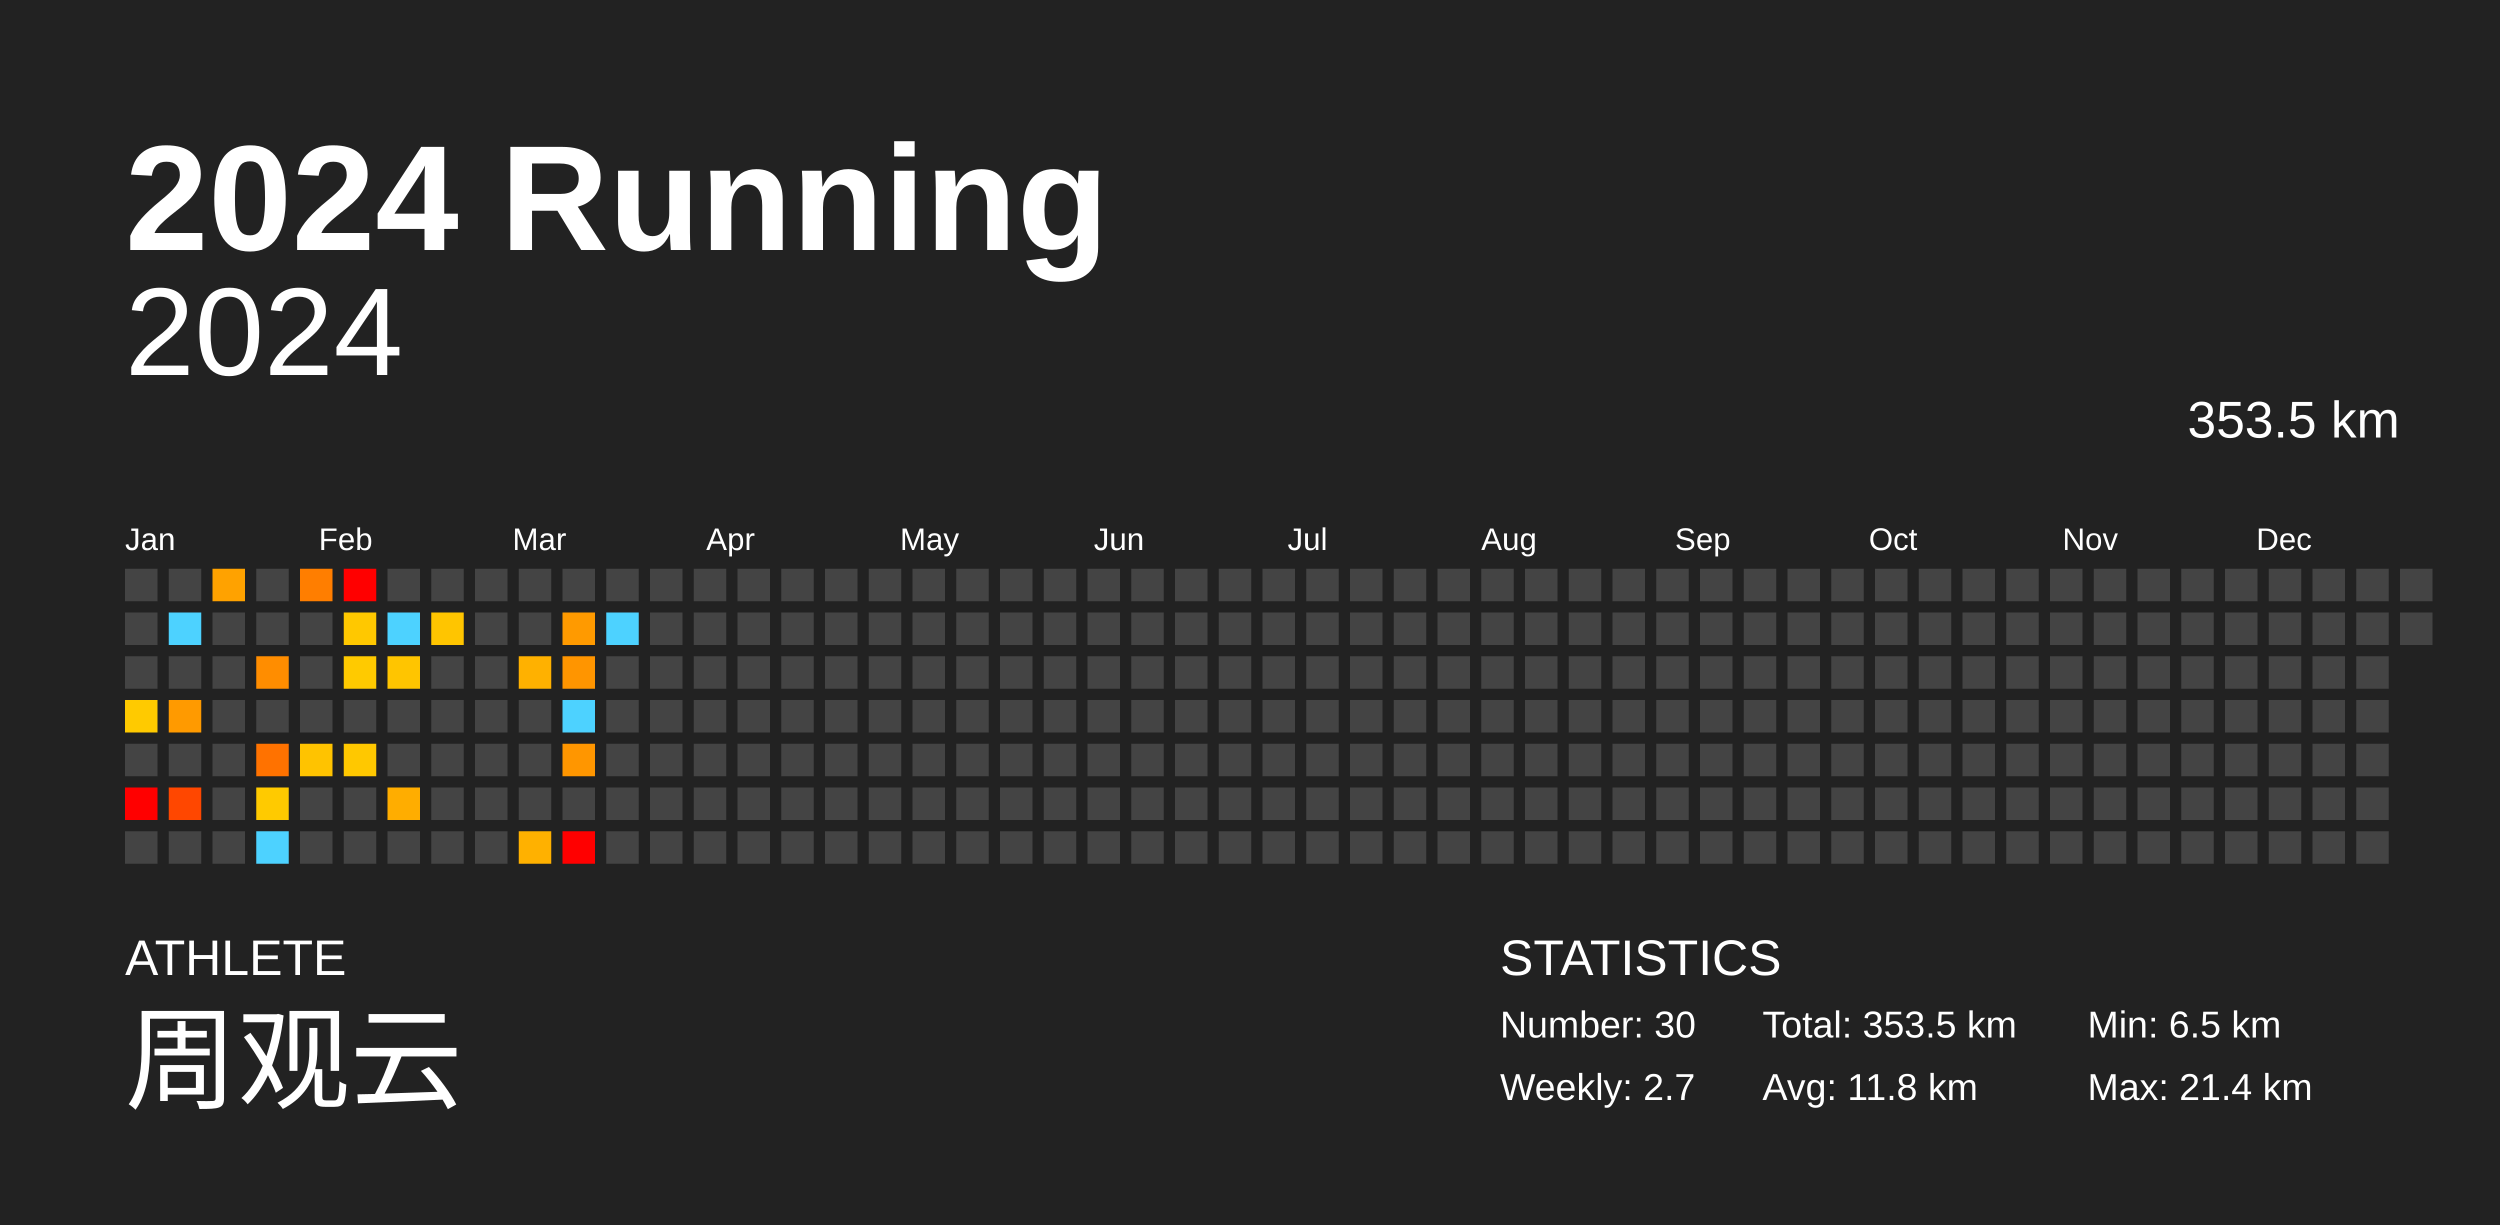
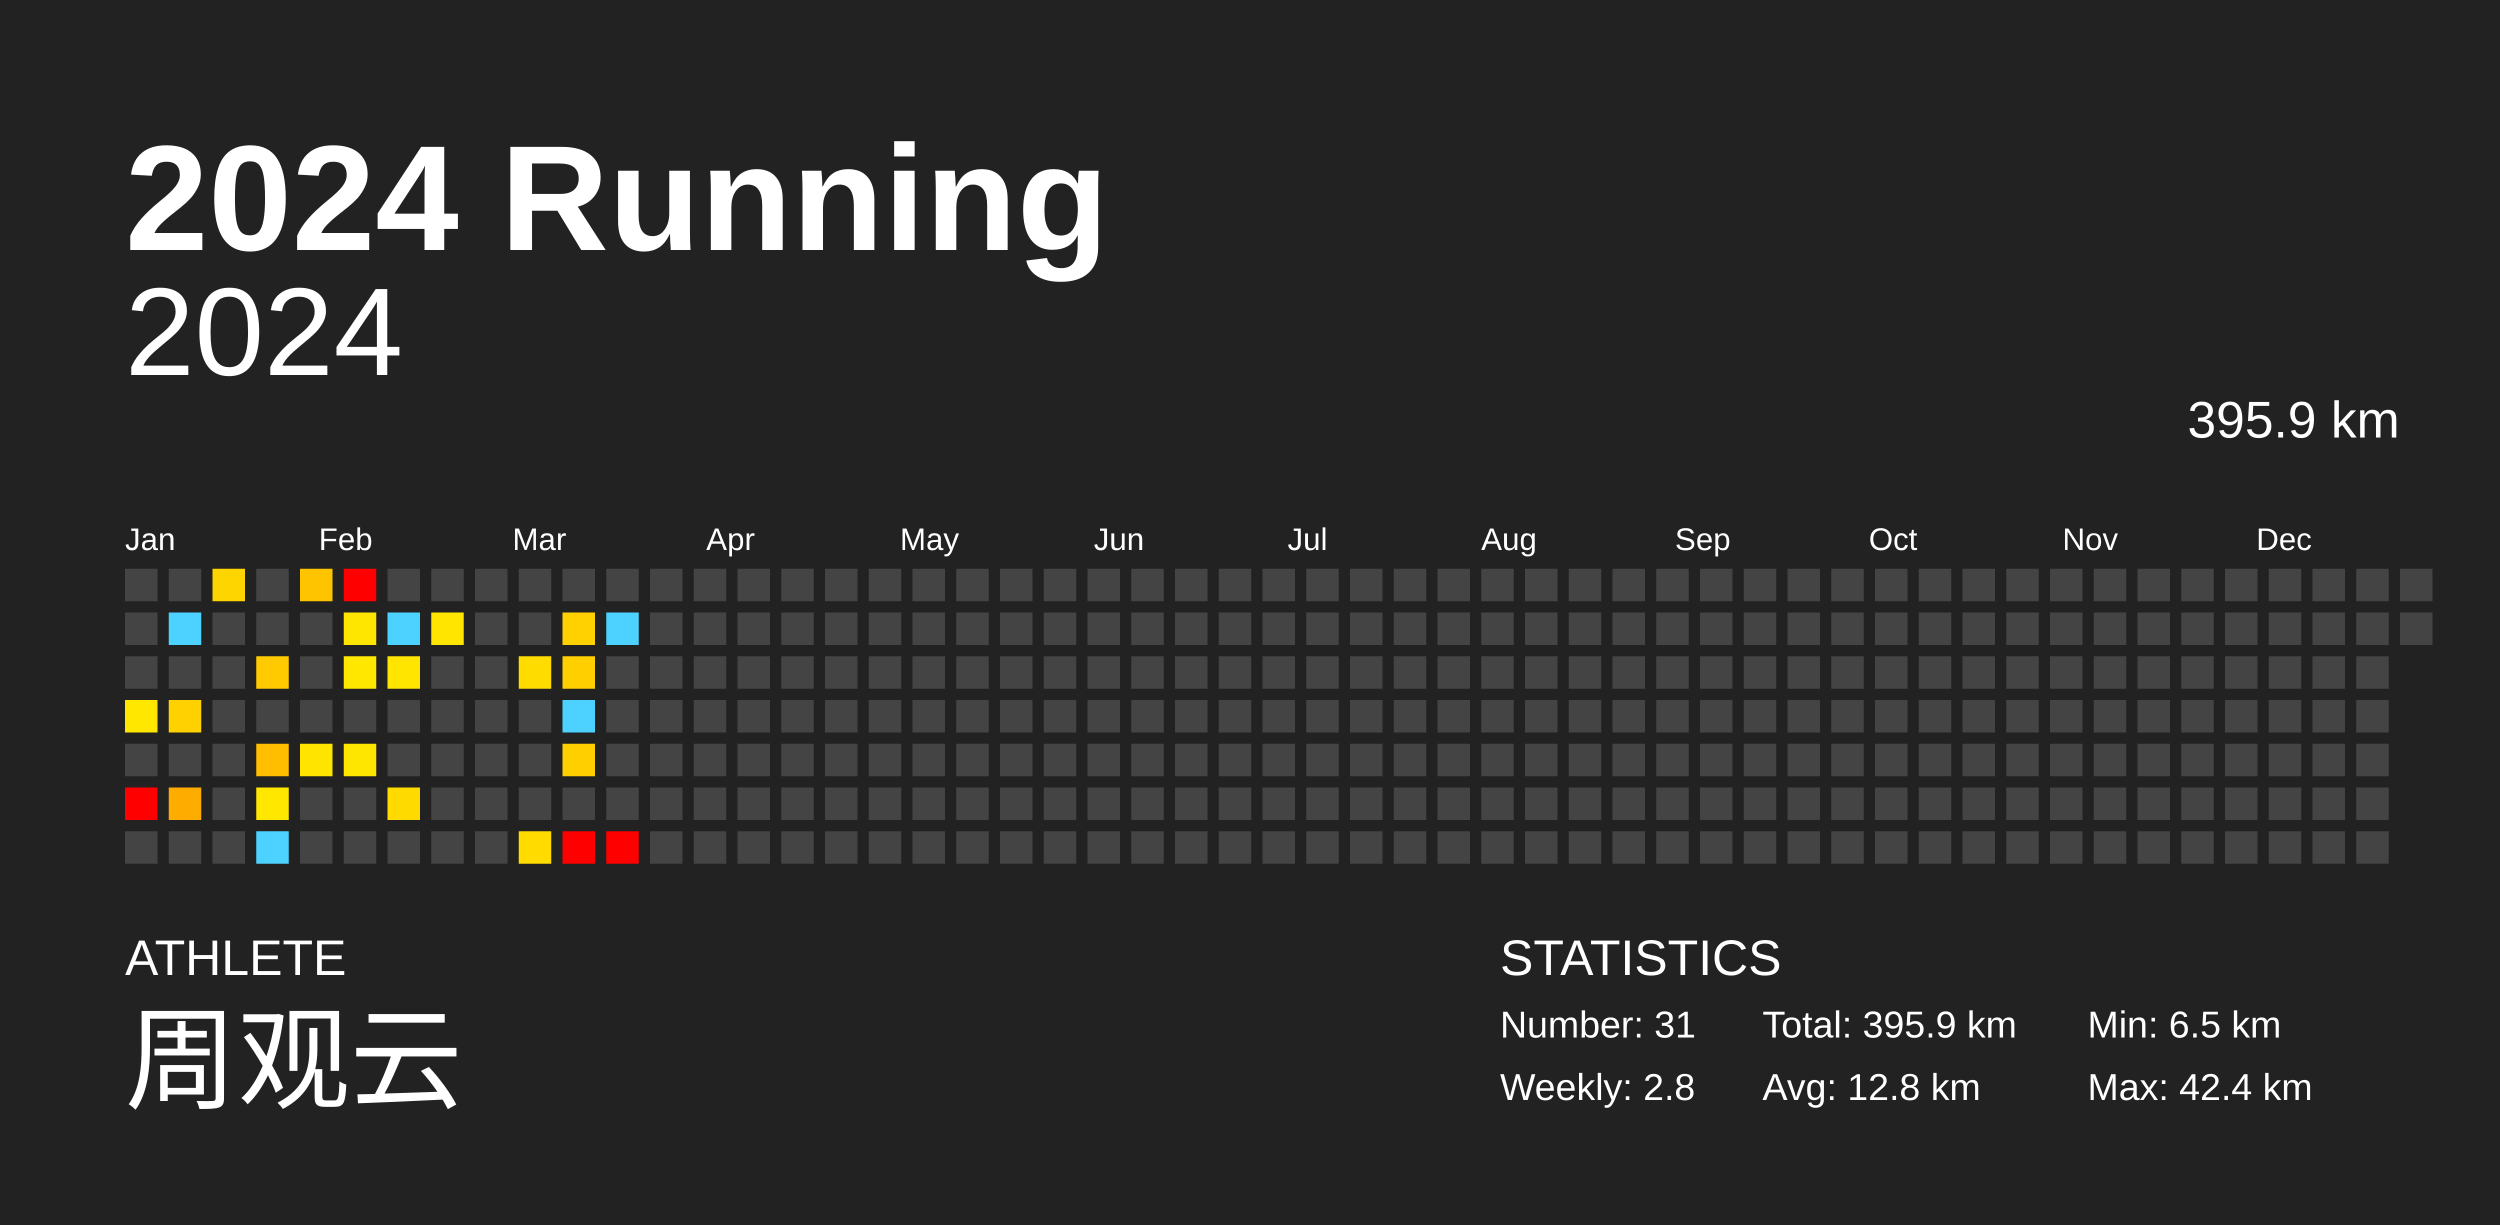
<svg xmlns="http://www.w3.org/2000/svg" baseProfile="full" height="98mm" version="1.1" viewBox="0,0,200,98" width="200mm">
  <defs />
  <rect fill="#222222" height="98" width="200" x="0" y="0" />
  <text fill="#FFFFFF" style="font-size:12px; font-family:Arial; font-weight:bold;" x="10" y="20">2024 Running</text>
  <text fill="#FFFFFF" style="font-size:4px; font-family:Arial" x="10" y="78">ATHLETE</text>
  <text fill="#FFFFFF" style="font-size:9px; font-family:Arial" x="10" y="88">周观云</text>
  <text fill="#FFFFFF" style="font-size:4px; font-family:Arial" x="120" y="78">STATISTICS</text>
-   <text fill="#FFFFFF" style="font-size:3px; font-family:Arial" x="120" y="83">Number: 30</text>
-   <text fill="#FFFFFF" style="font-size:3px; font-family:Arial" x="120" y="88">Weekly: 2.7</text>
-   <text fill="#FFFFFF" style="font-size:3px; font-family:Arial" x="141" y="83">Total: 353.5 km</text>
-   <text fill="#FFFFFF" style="font-size:3px; font-family:Arial" x="141" y="88">Avg: 11.8 km</text>
+   <text fill="#FFFFFF" style="font-size:3px; font-family:Arial" x="120" y="83">Number: 31</text>
+   <text fill="#FFFFFF" style="font-size:3px; font-family:Arial" x="120" y="88">Weekly: 2.8</text>
+   <text fill="#FFFFFF" style="font-size:3px; font-family:Arial" x="141" y="83">Total: 395.9 km</text>
+   <text fill="#FFFFFF" style="font-size:3px; font-family:Arial" x="141" y="88">Avg: 12.8 km</text>
  <text fill="#FFFFFF" style="font-size:3px; font-family:Arial" x="167" y="83">Min: 6.5 km</text>
-   <text fill="#FFFFFF" style="font-size:3px; font-family:Arial" x="167" y="88">Max: 21.4 km</text>
+   <text fill="#FFFFFF" style="font-size:3px; font-family:Arial" x="167" y="88">Max: 42.4 km</text>
  <text alignment-baseline="hanging" fill="#FFFFFF" style="font-size:10.0px; font-family:Arial;" x="10" y="30">2024</text>
-   <text alignment-baseline="hanging" fill="#FFFFFF" style="font-size:4.125px; font-family:Arial;" x="175" y="35">353.5 km</text>
+   <text alignment-baseline="hanging" fill="#FFFFFF" style="font-size:4.125px; font-family:Arial;" x="175" y="35">395.9 km</text>
  <text fill="#FFFFFF" style="font-size:2.5px; font-family:Arial" x="10.0" y="44">Jan</text>
  <text fill="#FFFFFF" style="font-size:2.5px; font-family:Arial" x="25.5" y="44">Feb</text>
  <text fill="#FFFFFF" style="font-size:2.5px; font-family:Arial" x="41.0" y="44">Mar</text>
  <text fill="#FFFFFF" style="font-size:2.5px; font-family:Arial" x="56.5" y="44">Apr</text>
  <text fill="#FFFFFF" style="font-size:2.5px; font-family:Arial" x="72.0" y="44">May</text>
  <text fill="#FFFFFF" style="font-size:2.5px; font-family:Arial" x="87.5" y="44">Jun</text>
  <text fill="#FFFFFF" style="font-size:2.5px; font-family:Arial" x="103.0" y="44">Jul</text>
  <text fill="#FFFFFF" style="font-size:2.5px; font-family:Arial" x="118.5" y="44">Aug</text>
  <text fill="#FFFFFF" style="font-size:2.5px; font-family:Arial" x="134.0" y="44">Sep</text>
  <text fill="#FFFFFF" style="font-size:2.5px; font-family:Arial" x="149.5" y="44">Oct</text>
  <text fill="#FFFFFF" style="font-size:2.5px; font-family:Arial" x="165.0" y="44">Nov</text>
  <text fill="#FFFFFF" style="font-size:2.5px; font-family:Arial" x="180.5" y="44">Dec</text>
  <rect fill="#444444" height="2.6" width="2.6" x="10.0" y="45.5" />
  <rect fill="#444444" height="2.6" width="2.6" x="10.0" y="49.0" />
  <rect fill="#444444" height="2.6" width="2.6" x="10.0" y="52.5" />
-   <rect fill="#ffca00" height="2.6" width="2.6" x="10.0" y="56.0" />
+   <rect fill="#ffe700" height="2.6" width="2.6" x="10.0" y="56.0" />
  <rect fill="#444444" height="2.6" width="2.6" x="10.0" y="59.5" />
  <rect fill="red" height="2.6" width="2.6" x="10.0" y="63.0" />
  <rect fill="#444444" height="2.6" width="2.6" x="10.0" y="66.5" />
  <rect fill="#444444" height="2.6" width="2.6" x="13.5" y="45.5" />
  <rect fill="#4dd2ff" height="2.6" width="2.6" x="13.5" y="49.0" />
  <rect fill="#444444" height="2.6" width="2.6" x="13.5" y="52.5" />
-   <rect fill="#ff9a00" height="2.6" width="2.6" x="13.5" y="56.0" />
+   <rect fill="#ffd100" height="2.6" width="2.6" x="13.5" y="56.0" />
  <rect fill="#444444" height="2.6" width="2.6" x="13.5" y="59.5" />
-   <rect fill="#ff4700" height="2.6" width="2.6" x="13.5" y="63.0" />
+   <rect fill="#ffac00" height="2.6" width="2.6" x="13.5" y="63.0" />
  <rect fill="#444444" height="2.6" width="2.6" x="13.5" y="66.5" />
-   <rect fill="#ffa200" height="2.6" width="2.6" x="17.0" y="45.5" />
+   <rect fill="#ffd500" height="2.6" width="2.6" x="17.0" y="45.5" />
  <rect fill="#444444" height="2.6" width="2.6" x="17.0" y="49.0" />
  <rect fill="#444444" height="2.6" width="2.6" x="17.0" y="52.5" />
  <rect fill="#444444" height="2.6" width="2.6" x="17.0" y="56.0" />
  <rect fill="#444444" height="2.6" width="2.6" x="17.0" y="59.5" />
  <rect fill="#444444" height="2.6" width="2.6" x="17.0" y="63.0" />
  <rect fill="#444444" height="2.6" width="2.6" x="17.0" y="66.5" />
  <rect fill="#444444" height="2.6" width="2.6" x="20.5" y="45.5" />
  <rect fill="#444444" height="2.6" width="2.6" x="20.5" y="49.0" />
-   <rect fill="#ff8d00" height="2.6" width="2.6" x="20.5" y="52.5" />
+   <rect fill="#ffcb00" height="2.6" width="2.6" x="20.5" y="52.5" />
  <rect fill="#444444" height="2.6" width="2.6" x="20.5" y="56.0" />
-   <rect fill="#ff7200" height="2.6" width="2.6" x="20.5" y="59.5" />
-   <rect fill="#ffca00" height="2.6" width="2.6" x="20.5" y="63.0" />
+   <rect fill="#ffbf00" height="2.6" width="2.6" x="20.5" y="59.5" />
+   <rect fill="#ffe700" height="2.6" width="2.6" x="20.5" y="63.0" />
  <rect fill="#4dd2ff" height="2.6" width="2.6" x="20.5" y="66.5" />
-   <rect fill="#ff7e00" height="2.6" width="2.6" x="24.0" y="45.5" />
+   <rect fill="#ffc400" height="2.6" width="2.6" x="24.0" y="45.5" />
  <rect fill="#444444" height="2.6" width="2.6" x="24.0" y="49.0" />
  <rect fill="#444444" height="2.6" width="2.6" x="24.0" y="52.5" />
  <rect fill="#444444" height="2.6" width="2.6" x="24.0" y="56.0" />
-   <rect fill="#ffc300" height="2.6" width="2.6" x="24.0" y="59.5" />
+   <rect fill="#ffe400" height="2.6" width="2.6" x="24.0" y="59.5" />
  <rect fill="#444444" height="2.6" width="2.6" x="24.0" y="63.0" />
  <rect fill="#444444" height="2.6" width="2.6" x="24.0" y="66.5" />
  <rect fill="red" height="2.6" width="2.6" x="27.5" y="45.5" />
-   <rect fill="#ffc800" height="2.6" width="2.6" x="27.5" y="49.0" />
-   <rect fill="#ffca00" height="2.6" width="2.6" x="27.5" y="52.5" />
+   <rect fill="#ffe600" height="2.6" width="2.6" x="27.5" y="49.0" />
+   <rect fill="#ffe700" height="2.6" width="2.6" x="27.5" y="52.5" />
  <rect fill="#444444" height="2.6" width="2.6" x="27.5" y="56.0" />
-   <rect fill="#ffc800" height="2.6" width="2.6" x="27.5" y="59.5" />
+   <rect fill="#ffe600" height="2.6" width="2.6" x="27.5" y="59.5" />
  <rect fill="#444444" height="2.6" width="2.6" x="27.5" y="63.0" />
  <rect fill="#444444" height="2.6" width="2.6" x="27.5" y="66.5" />
  <rect fill="#444444" height="2.6" width="2.6" x="31.0" y="45.5" />
  <rect fill="#4dd2ff" height="2.6" width="2.6" x="31.0" y="49.0" />
-   <rect fill="#ffc500" height="2.6" width="2.6" x="31.0" y="52.5" />
+   <rect fill="#ffe500" height="2.6" width="2.6" x="31.0" y="52.5" />
  <rect fill="#444444" height="2.6" width="2.6" x="31.0" y="56.0" />
  <rect fill="#444444" height="2.6" width="2.6" x="31.0" y="59.5" />
-   <rect fill="#ffad00" height="2.6" width="2.6" x="31.0" y="63.0" />
+   <rect fill="#ffda00" height="2.6" width="2.6" x="31.0" y="63.0" />
  <rect fill="#444444" height="2.6" width="2.6" x="31.0" y="66.5" />
  <rect fill="#444444" height="2.6" width="2.6" x="34.5" y="45.5" />
-   <rect fill="#ffc500" height="2.6" width="2.6" x="34.5" y="49.0" />
+   <rect fill="#ffe500" height="2.6" width="2.6" x="34.5" y="49.0" />
  <rect fill="#444444" height="2.6" width="2.6" x="34.5" y="52.5" />
  <rect fill="#444444" height="2.6" width="2.6" x="34.5" y="56.0" />
  <rect fill="#444444" height="2.6" width="2.6" x="34.5" y="59.5" />
  <rect fill="#444444" height="2.6" width="2.6" x="34.5" y="63.0" />
  <rect fill="#444444" height="2.6" width="2.6" x="34.5" y="66.5" />
  <rect fill="#444444" height="2.6" width="2.6" x="38.0" y="45.5" />
  <rect fill="#444444" height="2.6" width="2.6" x="38.0" y="49.0" />
  <rect fill="#444444" height="2.6" width="2.6" x="38.0" y="52.5" />
  <rect fill="#444444" height="2.6" width="2.6" x="38.0" y="56.0" />
  <rect fill="#444444" height="2.6" width="2.6" x="38.0" y="59.5" />
  <rect fill="#444444" height="2.6" width="2.6" x="38.0" y="63.0" />
  <rect fill="#444444" height="2.6" width="2.6" x="38.0" y="66.5" />
  <rect fill="#444444" height="2.6" width="2.6" x="41.5" y="45.5" />
  <rect fill="#444444" height="2.6" width="2.6" x="41.5" y="49.0" />
-   <rect fill="#ffb100" height="2.6" width="2.6" x="41.5" y="52.5" />
+   <rect fill="#ffdc00" height="2.6" width="2.6" x="41.5" y="52.5" />
  <rect fill="#444444" height="2.6" width="2.6" x="41.5" y="56.0" />
  <rect fill="#444444" height="2.6" width="2.6" x="41.5" y="59.5" />
  <rect fill="#444444" height="2.6" width="2.6" x="41.5" y="63.0" />
-   <rect fill="#ffb100" height="2.6" width="2.6" x="41.5" y="66.5" />
+   <rect fill="#ffdb00" height="2.6" width="2.6" x="41.5" y="66.5" />
  <rect fill="#444444" height="2.6" width="2.6" x="45.0" y="45.5" />
-   <rect fill="#ff9a00" height="2.6" width="2.6" x="45.0" y="49.0" />
-   <rect fill="#ff9500" height="2.6" width="2.6" x="45.0" y="52.5" />
+   <rect fill="#ffd100" height="2.6" width="2.6" x="45.0" y="49.0" />
+   <rect fill="#ffcf00" height="2.6" width="2.6" x="45.0" y="52.5" />
  <rect fill="#4dd2ff" height="2.6" width="2.6" x="45.0" y="56.0" />
-   <rect fill="#ff9600" height="2.6" width="2.6" x="45.0" y="59.5" />
+   <rect fill="#ffcf00" height="2.6" width="2.6" x="45.0" y="59.5" />
  <rect fill="#444444" height="2.6" width="2.6" x="45.0" y="63.0" />
  <rect fill="red" height="2.6" width="2.6" x="45.0" y="66.5" />
  <rect fill="#444444" height="2.6" width="2.6" x="48.5" y="45.5" />
  <rect fill="#4dd2ff" height="2.6" width="2.6" x="48.5" y="49.0" />
  <rect fill="#444444" height="2.6" width="2.6" x="48.5" y="52.5" />
  <rect fill="#444444" height="2.6" width="2.6" x="48.5" y="56.0" />
  <rect fill="#444444" height="2.6" width="2.6" x="48.5" y="59.5" />
  <rect fill="#444444" height="2.6" width="2.6" x="48.5" y="63.0" />
-   <rect fill="#444444" height="2.6" width="2.6" x="48.5" y="66.5" />
+   <rect fill="red" height="2.6" width="2.6" x="48.5" y="66.5" />
  <rect fill="#444444" height="2.6" width="2.6" x="52.0" y="45.5" />
  <rect fill="#444444" height="2.6" width="2.6" x="52.0" y="49.0" />
  <rect fill="#444444" height="2.6" width="2.6" x="52.0" y="52.5" />
  <rect fill="#444444" height="2.6" width="2.6" x="52.0" y="56.0" />
  <rect fill="#444444" height="2.6" width="2.6" x="52.0" y="59.5" />
  <rect fill="#444444" height="2.6" width="2.6" x="52.0" y="63.0" />
  <rect fill="#444444" height="2.6" width="2.6" x="52.0" y="66.5" />
  <rect fill="#444444" height="2.6" width="2.6" x="55.5" y="45.5" />
  <rect fill="#444444" height="2.6" width="2.6" x="55.5" y="49.0" />
  <rect fill="#444444" height="2.6" width="2.6" x="55.5" y="52.5" />
  <rect fill="#444444" height="2.6" width="2.6" x="55.5" y="56.0" />
  <rect fill="#444444" height="2.6" width="2.6" x="55.5" y="59.5" />
  <rect fill="#444444" height="2.6" width="2.6" x="55.5" y="63.0" />
  <rect fill="#444444" height="2.6" width="2.6" x="55.5" y="66.5" />
  <rect fill="#444444" height="2.6" width="2.6" x="59.0" y="45.5" />
  <rect fill="#444444" height="2.6" width="2.6" x="59.0" y="49.0" />
  <rect fill="#444444" height="2.6" width="2.6" x="59.0" y="52.5" />
  <rect fill="#444444" height="2.6" width="2.6" x="59.0" y="56.0" />
  <rect fill="#444444" height="2.6" width="2.6" x="59.0" y="59.5" />
  <rect fill="#444444" height="2.6" width="2.6" x="59.0" y="63.0" />
  <rect fill="#444444" height="2.6" width="2.6" x="59.0" y="66.5" />
  <rect fill="#444444" height="2.6" width="2.6" x="62.5" y="45.5" />
  <rect fill="#444444" height="2.6" width="2.6" x="62.5" y="49.0" />
  <rect fill="#444444" height="2.6" width="2.6" x="62.5" y="52.5" />
  <rect fill="#444444" height="2.6" width="2.6" x="62.5" y="56.0" />
  <rect fill="#444444" height="2.6" width="2.6" x="62.5" y="59.5" />
  <rect fill="#444444" height="2.6" width="2.6" x="62.5" y="63.0" />
  <rect fill="#444444" height="2.6" width="2.6" x="62.5" y="66.5" />
  <rect fill="#444444" height="2.6" width="2.6" x="66.0" y="45.5" />
  <rect fill="#444444" height="2.6" width="2.6" x="66.0" y="49.0" />
  <rect fill="#444444" height="2.6" width="2.6" x="66.0" y="52.5" />
  <rect fill="#444444" height="2.6" width="2.6" x="66.0" y="56.0" />
  <rect fill="#444444" height="2.6" width="2.6" x="66.0" y="59.5" />
  <rect fill="#444444" height="2.6" width="2.6" x="66.0" y="63.0" />
  <rect fill="#444444" height="2.6" width="2.6" x="66.0" y="66.5" />
  <rect fill="#444444" height="2.6" width="2.6" x="69.5" y="45.5" />
  <rect fill="#444444" height="2.6" width="2.6" x="69.5" y="49.0" />
  <rect fill="#444444" height="2.6" width="2.6" x="69.5" y="52.5" />
  <rect fill="#444444" height="2.6" width="2.6" x="69.5" y="56.0" />
  <rect fill="#444444" height="2.6" width="2.6" x="69.5" y="59.5" />
  <rect fill="#444444" height="2.6" width="2.6" x="69.5" y="63.0" />
  <rect fill="#444444" height="2.6" width="2.6" x="69.5" y="66.5" />
  <rect fill="#444444" height="2.6" width="2.6" x="73.0" y="45.5" />
  <rect fill="#444444" height="2.6" width="2.6" x="73.0" y="49.0" />
  <rect fill="#444444" height="2.6" width="2.6" x="73.0" y="52.5" />
  <rect fill="#444444" height="2.6" width="2.6" x="73.0" y="56.0" />
  <rect fill="#444444" height="2.6" width="2.6" x="73.0" y="59.5" />
  <rect fill="#444444" height="2.6" width="2.6" x="73.0" y="63.0" />
  <rect fill="#444444" height="2.6" width="2.6" x="73.0" y="66.5" />
  <rect fill="#444444" height="2.6" width="2.6" x="76.5" y="45.5" />
  <rect fill="#444444" height="2.6" width="2.6" x="76.5" y="49.0" />
  <rect fill="#444444" height="2.6" width="2.6" x="76.5" y="52.5" />
  <rect fill="#444444" height="2.6" width="2.6" x="76.5" y="56.0" />
  <rect fill="#444444" height="2.6" width="2.6" x="76.5" y="59.5" />
  <rect fill="#444444" height="2.6" width="2.6" x="76.5" y="63.0" />
  <rect fill="#444444" height="2.6" width="2.6" x="76.5" y="66.5" />
  <rect fill="#444444" height="2.6" width="2.6" x="80.0" y="45.5" />
  <rect fill="#444444" height="2.6" width="2.6" x="80.0" y="49.0" />
  <rect fill="#444444" height="2.6" width="2.6" x="80.0" y="52.5" />
  <rect fill="#444444" height="2.6" width="2.6" x="80.0" y="56.0" />
  <rect fill="#444444" height="2.6" width="2.6" x="80.0" y="59.5" />
  <rect fill="#444444" height="2.6" width="2.6" x="80.0" y="63.0" />
  <rect fill="#444444" height="2.6" width="2.6" x="80.0" y="66.5" />
  <rect fill="#444444" height="2.6" width="2.6" x="83.5" y="45.5" />
  <rect fill="#444444" height="2.6" width="2.6" x="83.5" y="49.0" />
  <rect fill="#444444" height="2.6" width="2.6" x="83.5" y="52.5" />
  <rect fill="#444444" height="2.6" width="2.6" x="83.5" y="56.0" />
  <rect fill="#444444" height="2.6" width="2.6" x="83.5" y="59.5" />
  <rect fill="#444444" height="2.6" width="2.6" x="83.5" y="63.0" />
  <rect fill="#444444" height="2.6" width="2.6" x="83.5" y="66.5" />
  <rect fill="#444444" height="2.6" width="2.6" x="87.0" y="45.5" />
  <rect fill="#444444" height="2.6" width="2.6" x="87.0" y="49.0" />
  <rect fill="#444444" height="2.6" width="2.6" x="87.0" y="52.5" />
  <rect fill="#444444" height="2.6" width="2.6" x="87.0" y="56.0" />
  <rect fill="#444444" height="2.6" width="2.6" x="87.0" y="59.5" />
  <rect fill="#444444" height="2.6" width="2.6" x="87.0" y="63.0" />
  <rect fill="#444444" height="2.6" width="2.6" x="87.0" y="66.5" />
  <rect fill="#444444" height="2.6" width="2.6" x="90.5" y="45.5" />
  <rect fill="#444444" height="2.6" width="2.6" x="90.5" y="49.0" />
  <rect fill="#444444" height="2.6" width="2.6" x="90.5" y="52.5" />
  <rect fill="#444444" height="2.6" width="2.6" x="90.5" y="56.0" />
  <rect fill="#444444" height="2.6" width="2.6" x="90.5" y="59.5" />
  <rect fill="#444444" height="2.6" width="2.6" x="90.5" y="63.0" />
  <rect fill="#444444" height="2.6" width="2.6" x="90.5" y="66.5" />
  <rect fill="#444444" height="2.6" width="2.6" x="94.0" y="45.5" />
  <rect fill="#444444" height="2.6" width="2.6" x="94.0" y="49.0" />
  <rect fill="#444444" height="2.6" width="2.6" x="94.0" y="52.5" />
  <rect fill="#444444" height="2.6" width="2.6" x="94.0" y="56.0" />
  <rect fill="#444444" height="2.6" width="2.6" x="94.0" y="59.5" />
  <rect fill="#444444" height="2.6" width="2.6" x="94.0" y="63.0" />
  <rect fill="#444444" height="2.6" width="2.6" x="94.0" y="66.5" />
  <rect fill="#444444" height="2.6" width="2.6" x="97.5" y="45.5" />
  <rect fill="#444444" height="2.6" width="2.6" x="97.5" y="49.0" />
  <rect fill="#444444" height="2.6" width="2.6" x="97.5" y="52.5" />
  <rect fill="#444444" height="2.6" width="2.6" x="97.5" y="56.0" />
  <rect fill="#444444" height="2.6" width="2.6" x="97.5" y="59.5" />
  <rect fill="#444444" height="2.6" width="2.6" x="97.5" y="63.0" />
  <rect fill="#444444" height="2.6" width="2.6" x="97.5" y="66.5" />
  <rect fill="#444444" height="2.6" width="2.6" x="101.0" y="45.5" />
  <rect fill="#444444" height="2.6" width="2.6" x="101.0" y="49.0" />
  <rect fill="#444444" height="2.6" width="2.6" x="101.0" y="52.5" />
  <rect fill="#444444" height="2.6" width="2.6" x="101.0" y="56.0" />
  <rect fill="#444444" height="2.6" width="2.6" x="101.0" y="59.5" />
  <rect fill="#444444" height="2.6" width="2.6" x="101.0" y="63.0" />
  <rect fill="#444444" height="2.6" width="2.6" x="101.0" y="66.5" />
  <rect fill="#444444" height="2.6" width="2.6" x="104.5" y="45.5" />
  <rect fill="#444444" height="2.6" width="2.6" x="104.5" y="49.0" />
  <rect fill="#444444" height="2.6" width="2.6" x="104.5" y="52.5" />
  <rect fill="#444444" height="2.6" width="2.6" x="104.5" y="56.0" />
  <rect fill="#444444" height="2.6" width="2.6" x="104.5" y="59.5" />
  <rect fill="#444444" height="2.6" width="2.6" x="104.5" y="63.0" />
  <rect fill="#444444" height="2.6" width="2.6" x="104.5" y="66.5" />
  <rect fill="#444444" height="2.6" width="2.6" x="108.0" y="45.5" />
  <rect fill="#444444" height="2.6" width="2.6" x="108.0" y="49.0" />
  <rect fill="#444444" height="2.6" width="2.6" x="108.0" y="52.5" />
  <rect fill="#444444" height="2.6" width="2.6" x="108.0" y="56.0" />
  <rect fill="#444444" height="2.6" width="2.6" x="108.0" y="59.5" />
  <rect fill="#444444" height="2.6" width="2.6" x="108.0" y="63.0" />
  <rect fill="#444444" height="2.6" width="2.6" x="108.0" y="66.5" />
  <rect fill="#444444" height="2.6" width="2.6" x="111.5" y="45.5" />
  <rect fill="#444444" height="2.6" width="2.6" x="111.5" y="49.0" />
  <rect fill="#444444" height="2.6" width="2.6" x="111.5" y="52.5" />
  <rect fill="#444444" height="2.6" width="2.6" x="111.5" y="56.0" />
  <rect fill="#444444" height="2.6" width="2.6" x="111.5" y="59.5" />
  <rect fill="#444444" height="2.6" width="2.6" x="111.5" y="63.0" />
  <rect fill="#444444" height="2.6" width="2.6" x="111.5" y="66.5" />
  <rect fill="#444444" height="2.6" width="2.6" x="115.0" y="45.5" />
  <rect fill="#444444" height="2.6" width="2.6" x="115.0" y="49.0" />
  <rect fill="#444444" height="2.6" width="2.6" x="115.0" y="52.5" />
  <rect fill="#444444" height="2.6" width="2.6" x="115.0" y="56.0" />
  <rect fill="#444444" height="2.6" width="2.6" x="115.0" y="59.5" />
  <rect fill="#444444" height="2.6" width="2.6" x="115.0" y="63.0" />
  <rect fill="#444444" height="2.6" width="2.6" x="115.0" y="66.5" />
  <rect fill="#444444" height="2.6" width="2.6" x="118.5" y="45.5" />
  <rect fill="#444444" height="2.6" width="2.6" x="118.5" y="49.0" />
  <rect fill="#444444" height="2.6" width="2.6" x="118.5" y="52.5" />
  <rect fill="#444444" height="2.6" width="2.6" x="118.5" y="56.0" />
  <rect fill="#444444" height="2.6" width="2.6" x="118.5" y="59.5" />
  <rect fill="#444444" height="2.6" width="2.6" x="118.5" y="63.0" />
  <rect fill="#444444" height="2.6" width="2.6" x="118.5" y="66.5" />
  <rect fill="#444444" height="2.6" width="2.6" x="122.0" y="45.5" />
  <rect fill="#444444" height="2.6" width="2.6" x="122.0" y="49.0" />
  <rect fill="#444444" height="2.6" width="2.6" x="122.0" y="52.5" />
  <rect fill="#444444" height="2.6" width="2.6" x="122.0" y="56.0" />
  <rect fill="#444444" height="2.6" width="2.6" x="122.0" y="59.5" />
  <rect fill="#444444" height="2.6" width="2.6" x="122.0" y="63.0" />
  <rect fill="#444444" height="2.6" width="2.6" x="122.0" y="66.5" />
  <rect fill="#444444" height="2.6" width="2.6" x="125.5" y="45.5" />
  <rect fill="#444444" height="2.6" width="2.6" x="125.5" y="49.0" />
  <rect fill="#444444" height="2.6" width="2.6" x="125.5" y="52.5" />
  <rect fill="#444444" height="2.6" width="2.6" x="125.5" y="56.0" />
  <rect fill="#444444" height="2.6" width="2.6" x="125.5" y="59.5" />
  <rect fill="#444444" height="2.6" width="2.6" x="125.5" y="63.0" />
  <rect fill="#444444" height="2.6" width="2.6" x="125.5" y="66.5" />
  <rect fill="#444444" height="2.6" width="2.6" x="129.0" y="45.5" />
  <rect fill="#444444" height="2.6" width="2.6" x="129.0" y="49.0" />
  <rect fill="#444444" height="2.6" width="2.6" x="129.0" y="52.5" />
  <rect fill="#444444" height="2.6" width="2.6" x="129.0" y="56.0" />
  <rect fill="#444444" height="2.6" width="2.6" x="129.0" y="59.5" />
  <rect fill="#444444" height="2.6" width="2.6" x="129.0" y="63.0" />
  <rect fill="#444444" height="2.6" width="2.6" x="129.0" y="66.5" />
  <rect fill="#444444" height="2.6" width="2.6" x="132.5" y="45.5" />
  <rect fill="#444444" height="2.6" width="2.6" x="132.5" y="49.0" />
  <rect fill="#444444" height="2.6" width="2.6" x="132.5" y="52.5" />
  <rect fill="#444444" height="2.6" width="2.6" x="132.5" y="56.0" />
  <rect fill="#444444" height="2.6" width="2.6" x="132.5" y="59.5" />
  <rect fill="#444444" height="2.6" width="2.6" x="132.5" y="63.0" />
  <rect fill="#444444" height="2.6" width="2.6" x="132.5" y="66.5" />
  <rect fill="#444444" height="2.6" width="2.6" x="136.0" y="45.5" />
  <rect fill="#444444" height="2.6" width="2.6" x="136.0" y="49.0" />
  <rect fill="#444444" height="2.6" width="2.6" x="136.0" y="52.5" />
  <rect fill="#444444" height="2.6" width="2.6" x="136.0" y="56.0" />
  <rect fill="#444444" height="2.6" width="2.6" x="136.0" y="59.5" />
  <rect fill="#444444" height="2.6" width="2.6" x="136.0" y="63.0" />
  <rect fill="#444444" height="2.6" width="2.6" x="136.0" y="66.5" />
  <rect fill="#444444" height="2.6" width="2.6" x="139.5" y="45.5" />
  <rect fill="#444444" height="2.6" width="2.6" x="139.5" y="49.0" />
  <rect fill="#444444" height="2.6" width="2.6" x="139.5" y="52.5" />
  <rect fill="#444444" height="2.6" width="2.6" x="139.5" y="56.0" />
  <rect fill="#444444" height="2.6" width="2.6" x="139.5" y="59.5" />
  <rect fill="#444444" height="2.6" width="2.6" x="139.5" y="63.0" />
  <rect fill="#444444" height="2.6" width="2.6" x="139.5" y="66.5" />
  <rect fill="#444444" height="2.6" width="2.6" x="143.0" y="45.5" />
  <rect fill="#444444" height="2.6" width="2.6" x="143.0" y="49.0" />
  <rect fill="#444444" height="2.6" width="2.6" x="143.0" y="52.5" />
  <rect fill="#444444" height="2.6" width="2.6" x="143.0" y="56.0" />
  <rect fill="#444444" height="2.6" width="2.6" x="143.0" y="59.5" />
  <rect fill="#444444" height="2.6" width="2.6" x="143.0" y="63.0" />
  <rect fill="#444444" height="2.6" width="2.6" x="143.0" y="66.5" />
  <rect fill="#444444" height="2.6" width="2.6" x="146.5" y="45.5" />
  <rect fill="#444444" height="2.6" width="2.6" x="146.5" y="49.0" />
  <rect fill="#444444" height="2.6" width="2.6" x="146.5" y="52.5" />
  <rect fill="#444444" height="2.6" width="2.6" x="146.5" y="56.0" />
  <rect fill="#444444" height="2.6" width="2.6" x="146.5" y="59.5" />
  <rect fill="#444444" height="2.6" width="2.6" x="146.5" y="63.0" />
  <rect fill="#444444" height="2.6" width="2.6" x="146.5" y="66.5" />
  <rect fill="#444444" height="2.6" width="2.6" x="150.0" y="45.5" />
  <rect fill="#444444" height="2.6" width="2.6" x="150.0" y="49.0" />
  <rect fill="#444444" height="2.6" width="2.6" x="150.0" y="52.5" />
  <rect fill="#444444" height="2.6" width="2.6" x="150.0" y="56.0" />
  <rect fill="#444444" height="2.6" width="2.6" x="150.0" y="59.5" />
  <rect fill="#444444" height="2.6" width="2.6" x="150.0" y="63.0" />
  <rect fill="#444444" height="2.6" width="2.6" x="150.0" y="66.5" />
  <rect fill="#444444" height="2.6" width="2.6" x="153.5" y="45.5" />
  <rect fill="#444444" height="2.6" width="2.6" x="153.5" y="49.0" />
  <rect fill="#444444" height="2.6" width="2.6" x="153.5" y="52.5" />
  <rect fill="#444444" height="2.6" width="2.6" x="153.5" y="56.0" />
  <rect fill="#444444" height="2.6" width="2.6" x="153.5" y="59.5" />
  <rect fill="#444444" height="2.6" width="2.6" x="153.5" y="63.0" />
  <rect fill="#444444" height="2.6" width="2.6" x="153.5" y="66.5" />
  <rect fill="#444444" height="2.6" width="2.6" x="157.0" y="45.5" />
  <rect fill="#444444" height="2.6" width="2.6" x="157.0" y="49.0" />
  <rect fill="#444444" height="2.6" width="2.6" x="157.0" y="52.5" />
  <rect fill="#444444" height="2.6" width="2.6" x="157.0" y="56.0" />
  <rect fill="#444444" height="2.6" width="2.6" x="157.0" y="59.5" />
  <rect fill="#444444" height="2.6" width="2.6" x="157.0" y="63.0" />
  <rect fill="#444444" height="2.6" width="2.6" x="157.0" y="66.5" />
  <rect fill="#444444" height="2.6" width="2.6" x="160.5" y="45.5" />
  <rect fill="#444444" height="2.6" width="2.6" x="160.5" y="49.0" />
  <rect fill="#444444" height="2.6" width="2.6" x="160.5" y="52.5" />
  <rect fill="#444444" height="2.6" width="2.6" x="160.5" y="56.0" />
  <rect fill="#444444" height="2.6" width="2.6" x="160.5" y="59.5" />
  <rect fill="#444444" height="2.6" width="2.6" x="160.5" y="63.0" />
  <rect fill="#444444" height="2.6" width="2.6" x="160.5" y="66.5" />
  <rect fill="#444444" height="2.6" width="2.6" x="164.0" y="45.5" />
  <rect fill="#444444" height="2.6" width="2.6" x="164.0" y="49.0" />
  <rect fill="#444444" height="2.6" width="2.6" x="164.0" y="52.5" />
  <rect fill="#444444" height="2.6" width="2.6" x="164.0" y="56.0" />
  <rect fill="#444444" height="2.6" width="2.6" x="164.0" y="59.5" />
  <rect fill="#444444" height="2.6" width="2.6" x="164.0" y="63.0" />
  <rect fill="#444444" height="2.6" width="2.6" x="164.0" y="66.5" />
  <rect fill="#444444" height="2.6" width="2.6" x="167.5" y="45.5" />
  <rect fill="#444444" height="2.6" width="2.6" x="167.5" y="49.0" />
  <rect fill="#444444" height="2.6" width="2.6" x="167.5" y="52.5" />
  <rect fill="#444444" height="2.6" width="2.6" x="167.5" y="56.0" />
  <rect fill="#444444" height="2.6" width="2.6" x="167.5" y="59.5" />
  <rect fill="#444444" height="2.6" width="2.6" x="167.5" y="63.0" />
  <rect fill="#444444" height="2.6" width="2.6" x="167.5" y="66.5" />
  <rect fill="#444444" height="2.6" width="2.6" x="171.0" y="45.5" />
  <rect fill="#444444" height="2.6" width="2.6" x="171.0" y="49.0" />
  <rect fill="#444444" height="2.6" width="2.6" x="171.0" y="52.5" />
  <rect fill="#444444" height="2.6" width="2.6" x="171.0" y="56.0" />
  <rect fill="#444444" height="2.6" width="2.6" x="171.0" y="59.5" />
  <rect fill="#444444" height="2.6" width="2.6" x="171.0" y="63.0" />
  <rect fill="#444444" height="2.6" width="2.6" x="171.0" y="66.5" />
  <rect fill="#444444" height="2.6" width="2.6" x="174.5" y="45.5" />
  <rect fill="#444444" height="2.6" width="2.6" x="174.5" y="49.0" />
  <rect fill="#444444" height="2.6" width="2.6" x="174.5" y="52.5" />
  <rect fill="#444444" height="2.6" width="2.6" x="174.5" y="56.0" />
  <rect fill="#444444" height="2.6" width="2.6" x="174.5" y="59.5" />
  <rect fill="#444444" height="2.6" width="2.6" x="174.5" y="63.0" />
  <rect fill="#444444" height="2.6" width="2.6" x="174.5" y="66.5" />
  <rect fill="#444444" height="2.6" width="2.6" x="178.0" y="45.5" />
  <rect fill="#444444" height="2.6" width="2.6" x="178.0" y="49.0" />
  <rect fill="#444444" height="2.6" width="2.6" x="178.0" y="52.5" />
  <rect fill="#444444" height="2.6" width="2.6" x="178.0" y="56.0" />
  <rect fill="#444444" height="2.6" width="2.6" x="178.0" y="59.5" />
  <rect fill="#444444" height="2.6" width="2.6" x="178.0" y="63.0" />
  <rect fill="#444444" height="2.6" width="2.6" x="178.0" y="66.5" />
  <rect fill="#444444" height="2.6" width="2.6" x="181.5" y="45.5" />
  <rect fill="#444444" height="2.6" width="2.6" x="181.5" y="49.0" />
  <rect fill="#444444" height="2.6" width="2.6" x="181.5" y="52.5" />
  <rect fill="#444444" height="2.6" width="2.6" x="181.5" y="56.0" />
  <rect fill="#444444" height="2.6" width="2.6" x="181.5" y="59.5" />
  <rect fill="#444444" height="2.6" width="2.6" x="181.5" y="63.0" />
  <rect fill="#444444" height="2.6" width="2.6" x="181.5" y="66.5" />
  <rect fill="#444444" height="2.6" width="2.6" x="185.0" y="45.5" />
  <rect fill="#444444" height="2.6" width="2.6" x="185.0" y="49.0" />
  <rect fill="#444444" height="2.6" width="2.6" x="185.0" y="52.5" />
  <rect fill="#444444" height="2.6" width="2.6" x="185.0" y="56.0" />
  <rect fill="#444444" height="2.6" width="2.6" x="185.0" y="59.5" />
  <rect fill="#444444" height="2.6" width="2.6" x="185.0" y="63.0" />
  <rect fill="#444444" height="2.6" width="2.6" x="185.0" y="66.5" />
  <rect fill="#444444" height="2.6" width="2.6" x="188.5" y="45.5" />
  <rect fill="#444444" height="2.6" width="2.6" x="188.5" y="49.0" />
  <rect fill="#444444" height="2.6" width="2.6" x="188.5" y="52.5" />
  <rect fill="#444444" height="2.6" width="2.6" x="188.5" y="56.0" />
  <rect fill="#444444" height="2.6" width="2.6" x="188.5" y="59.5" />
  <rect fill="#444444" height="2.6" width="2.6" x="188.5" y="63.0" />
  <rect fill="#444444" height="2.6" width="2.6" x="188.5" y="66.5" />
  <rect fill="#444444" height="2.6" width="2.6" x="192.0" y="45.5" />
  <rect fill="#444444" height="2.6" width="2.6" x="192.0" y="49.0" />
</svg>
